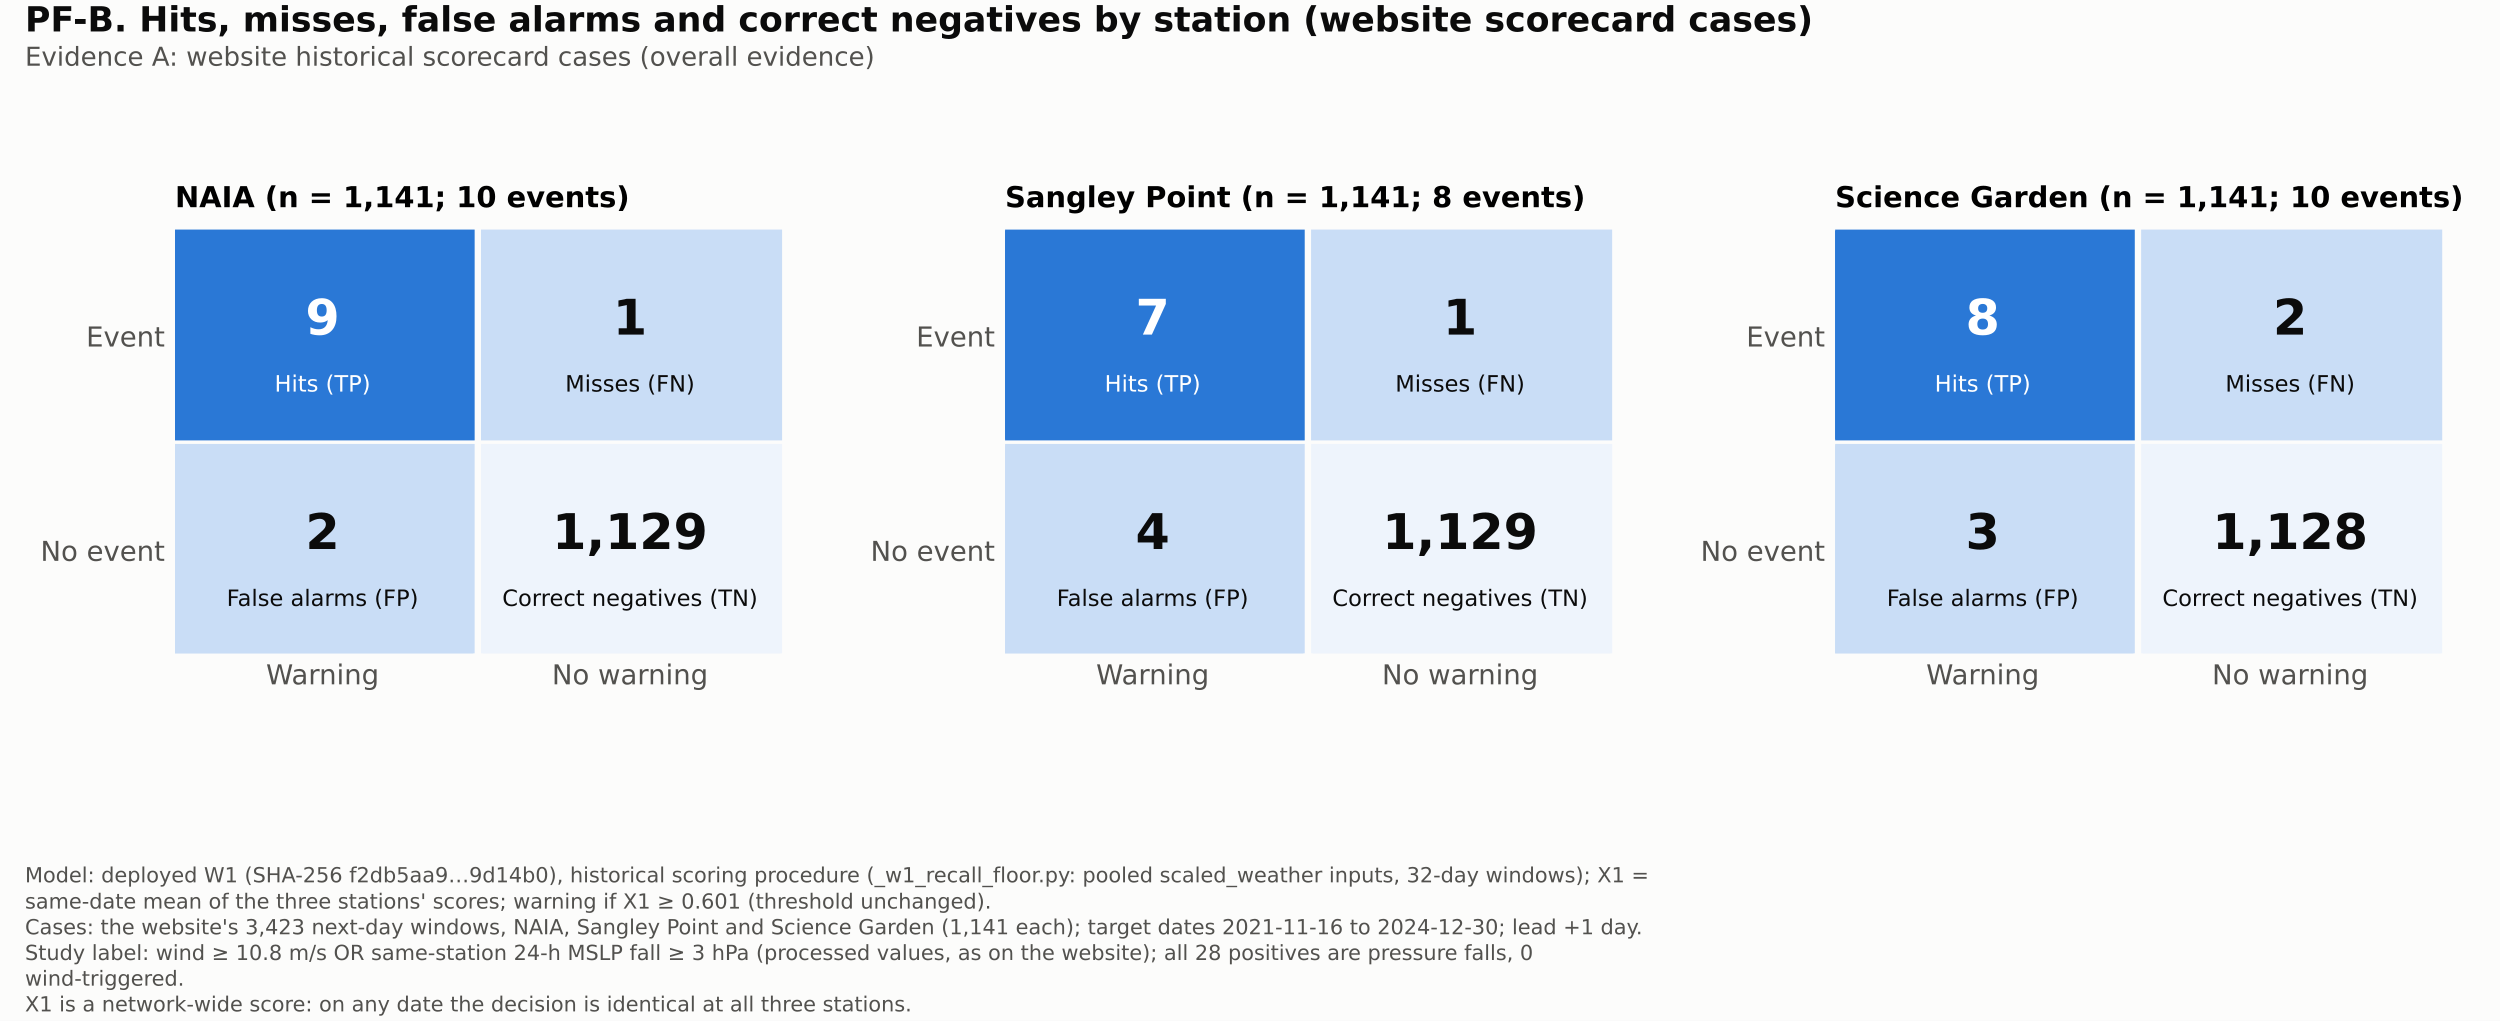
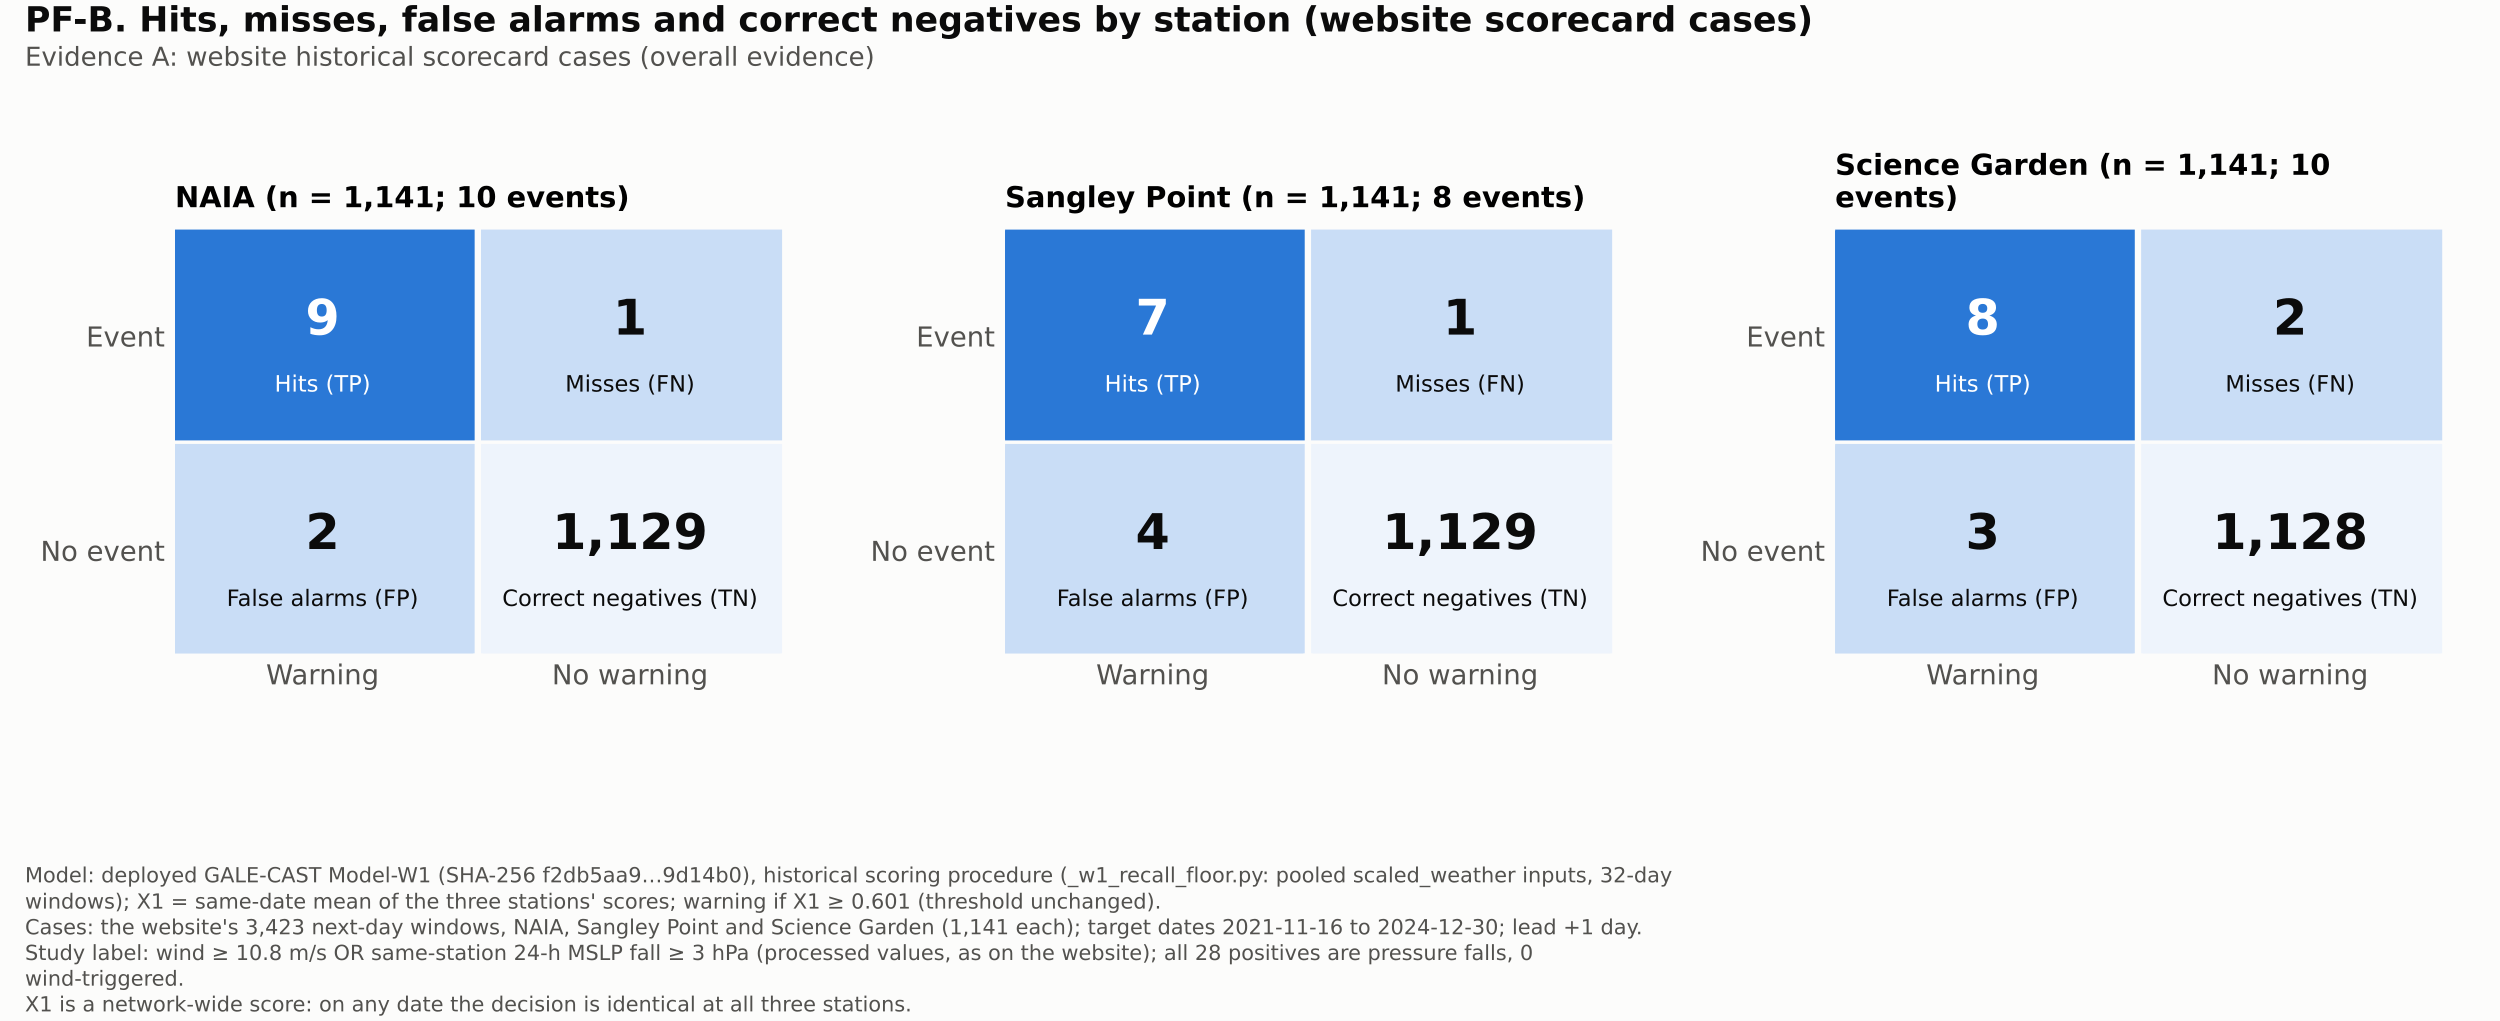
<svg xmlns="http://www.w3.org/2000/svg" width="864pt" height="352.8pt" viewBox="0 0 864 352.8" version="1.1">
  <defs>
    <style type="text/css">*{stroke-linejoin: round; stroke-linecap: butt}</style>
  </defs>
  <g id="figure_1">
    <g id="patch_1">
      <path d="M 0 352.8  L 864 352.8  L 864 0  L 0 0  z " style="fill: #fcfcfb" />
    </g>
    <g id="axes_1">
      <g id="patch_2">
        <path d="M 60.48 225.792  L 272.977 225.792  L 272.977 77.616  L 60.48 77.616  z " style="fill: #fcfcfb" />
      </g>
      <g id="matplotlib.axis_1">
        <g id="xtick_1">
          <g id="line2d_1" />
          <g id="text_1">
            <text style="fill: #52514e; font: 9.5px 'DejaVu Sans'; text-anchor: middle" x="111.479" y="236.511" transform="rotate(-0 111.4794 236.5105)">Warning</text>
          </g>
        </g>
        <g id="xtick_2">
          <g id="line2d_2" />
          <g id="text_2">
            <text style="fill: #52514e; font: 9.5px 'DejaVu Sans'; text-anchor: middle" x="217.728" y="236.511" transform="rotate(-0 217.728 236.5105)">No warning</text>
          </g>
        </g>
      </g>
      <g id="matplotlib.axis_2">
        <g id="ytick_1">
          <g id="line2d_3" />
          <g id="text_3">
            <text style="fill: #52514e; font: 9.5px 'DejaVu Sans'; text-anchor: end" x="56.98" y="119.751" transform="rotate(-0 56.98 119.751)">Event</text>
          </g>
        </g>
        <g id="ytick_2">
          <g id="line2d_4" />
          <g id="text_4">
            <text style="fill: #52514e; font: 9.5px 'DejaVu Sans'; text-anchor: end" x="56.98" y="193.839" transform="rotate(-0 56.98 193.839)">No event</text>
          </g>
        </g>
      </g>
      <g id="patch_3">
-         <path d="M 60.48 151.704  L 163.541 151.704  L 163.541 79.839  L 60.48 79.839  z " clip-path="url(#p8f81ddf5f2)" style="fill: #2a78d6; stroke: #2a78d6; stroke-linejoin: miter" />
+         <path d="M 60.48 151.704  L 163.541 151.704  L 163.541 79.839  L 60.48 79.839  z " clip-path="url(#p9ecf8f31fd)" style="fill: #2a78d6; stroke: #2a78d6; stroke-linejoin: miter" />
      </g>
      <g id="patch_4">
-         <path d="M 166.729 151.704  L 269.79 151.704  L 269.79 79.839  L 166.729 79.839  z " clip-path="url(#p8f81ddf5f2)" style="fill: #c9ddf6; stroke: #c9ddf6; stroke-linejoin: miter" />
+         <path d="M 166.729 151.704  L 269.79 151.704  L 269.79 79.839  L 166.729 79.839  z " clip-path="url(#p9ecf8f31fd)" style="fill: #c9ddf6; stroke: #c9ddf6; stroke-linejoin: miter" />
      </g>
      <g id="patch_5">
-         <path d="M 60.48 225.792  L 163.541 225.792  L 163.541 153.927  L 60.48 153.927  z " clip-path="url(#p8f81ddf5f2)" style="fill: #c9ddf6; stroke: #c9ddf6; stroke-linejoin: miter" />
+         <path d="M 60.48 225.792  L 163.541 225.792  L 163.541 153.927  L 60.48 153.927  z " clip-path="url(#p9ecf8f31fd)" style="fill: #c9ddf6; stroke: #c9ddf6; stroke-linejoin: miter" />
      </g>
      <g id="patch_6">
-         <path d="M 166.729 225.792  L 269.79 225.792  L 269.79 153.927  L 166.729 153.927  z " clip-path="url(#p8f81ddf5f2)" style="fill: #eef4fc; stroke: #eef4fc; stroke-linejoin: miter" />
+         <path d="M 166.729 225.792  L 269.79 225.792  L 269.79 153.927  L 166.729 153.927  z " clip-path="url(#p9ecf8f31fd)" style="fill: #eef4fc; stroke: #eef4fc; stroke-linejoin: miter" />
      </g>
      <g id="text_5">
        <text style="fill: #ffffff; font: 700 17px 'DejaVu Sans'; text-anchor: middle" x="111.479" y="115.647" transform="rotate(-0 111.4794 115.6465)">9</text>
      </g>
      <g id="text_6">
        <text style="fill: #ffffff; font: 7.8px 'DejaVu Sans'; text-anchor: middle" x="111.479" y="135.334" transform="rotate(-0 111.4794 135.3343)">Hits (TP)</text>
      </g>
      <g id="text_7">
        <text style="fill: #0b0b0b; font: 700 17px 'DejaVu Sans'; text-anchor: middle" x="217.728" y="115.647" transform="rotate(-0 217.728 115.6465)">1</text>
      </g>
      <g id="text_8">
        <text style="fill: #0b0b0b; font: 7.8px 'DejaVu Sans'; text-anchor: middle" x="217.728" y="135.334" transform="rotate(-0 217.728 135.3343)">Misses (FN)</text>
      </g>
      <g id="text_9">
        <text style="fill: #0b0b0b; font: 700 17px 'DejaVu Sans'; text-anchor: middle" x="111.479" y="189.735" transform="rotate(-0 111.4794 189.7345)">2</text>
      </g>
      <g id="text_10">
        <text style="fill: #0b0b0b; font: 7.8px 'DejaVu Sans'; text-anchor: middle" x="111.479" y="209.422" transform="rotate(-0 111.4794 209.4223)">False alarms (FP)</text>
      </g>
      <g id="text_11">
        <text style="fill: #0b0b0b; font: 700 17px 'DejaVu Sans'; text-anchor: middle" x="217.728" y="189.735" transform="rotate(-0 217.728 189.7345)">1,129</text>
      </g>
      <g id="text_12">
        <text style="fill: #0b0b0b; font: 7.8px 'DejaVu Sans'; text-anchor: middle" x="217.728" y="209.422" transform="rotate(-0 217.728 209.4223)">Correct negatives (TN)</text>
      </g>
      <g id="text_13">
        <text style="font: 600 10px 'DejaVu Sans'; text-anchor: start" x="60.48" y="71.616" transform="rotate(-0 60.48 71.616)">NAIA (n = 1,141; 10 events)</text>
      </g>
    </g>
    <g id="axes_2">
      <g id="patch_7">
        <path d="M 347.351 225.792  L 559.849 225.792  L 559.849 77.616  L 347.351 77.616  z " style="fill: #fcfcfb" />
      </g>
      <g id="matplotlib.axis_3">
        <g id="xtick_3">
          <g id="line2d_5" />
          <g id="text_14">
            <text style="fill: #52514e; font: 9.5px 'DejaVu Sans'; text-anchor: middle" x="398.351" y="236.511" transform="rotate(-0 398.3507 236.5105)">Warning</text>
          </g>
        </g>
        <g id="xtick_4">
          <g id="line2d_6" />
          <g id="text_15">
            <text style="fill: #52514e; font: 9.5px 'DejaVu Sans'; text-anchor: middle" x="504.599" y="236.511" transform="rotate(-0 504.5994 236.5105)">No warning</text>
          </g>
        </g>
      </g>
      <g id="matplotlib.axis_4">
        <g id="ytick_3">
          <g id="line2d_7" />
          <g id="text_16">
            <text style="fill: #52514e; font: 9.5px 'DejaVu Sans'; text-anchor: end" x="343.851" y="119.751" transform="rotate(-0 343.8514 119.751)">Event</text>
          </g>
        </g>
        <g id="ytick_4">
          <g id="line2d_8" />
          <g id="text_17">
            <text style="fill: #52514e; font: 9.5px 'DejaVu Sans'; text-anchor: end" x="343.851" y="193.839" transform="rotate(-0 343.8514 193.839)">No event</text>
          </g>
        </g>
      </g>
      <g id="patch_8">
-         <path d="M 347.351 151.704  L 450.413 151.704  L 450.413 79.839  L 347.351 79.839  z " clip-path="url(#pfc7e0ddcfc)" style="fill: #2a78d6; stroke: #2a78d6; stroke-linejoin: miter" />
+         <path d="M 347.351 151.704  L 450.413 151.704  L 450.413 79.839  L 347.351 79.839  z " clip-path="url(#p743e6a4725)" style="fill: #2a78d6; stroke: #2a78d6; stroke-linejoin: miter" />
      </g>
      <g id="patch_9">
-         <path d="M 453.6 151.704  L 556.661 151.704  L 556.661 79.839  L 453.6 79.839  z " clip-path="url(#pfc7e0ddcfc)" style="fill: #c9ddf6; stroke: #c9ddf6; stroke-linejoin: miter" />
+         <path d="M 453.6 151.704  L 556.661 151.704  L 556.661 79.839  L 453.6 79.839  z " clip-path="url(#p743e6a4725)" style="fill: #c9ddf6; stroke: #c9ddf6; stroke-linejoin: miter" />
      </g>
      <g id="patch_10">
-         <path d="M 347.351 225.792  L 450.413 225.792  L 450.413 153.927  L 347.351 153.927  z " clip-path="url(#pfc7e0ddcfc)" style="fill: #c9ddf6; stroke: #c9ddf6; stroke-linejoin: miter" />
+         <path d="M 347.351 225.792  L 450.413 225.792  L 450.413 153.927  L 347.351 153.927  z " clip-path="url(#p743e6a4725)" style="fill: #c9ddf6; stroke: #c9ddf6; stroke-linejoin: miter" />
      </g>
      <g id="patch_11">
-         <path d="M 453.6 225.792  L 556.661 225.792  L 556.661 153.927  L 453.6 153.927  z " clip-path="url(#pfc7e0ddcfc)" style="fill: #eef4fc; stroke: #eef4fc; stroke-linejoin: miter" />
+         <path d="M 453.6 225.792  L 556.661 225.792  L 556.661 153.927  L 453.6 153.927  z " clip-path="url(#p743e6a4725)" style="fill: #eef4fc; stroke: #eef4fc; stroke-linejoin: miter" />
      </g>
      <g id="text_18">
        <text style="fill: #ffffff; font: 700 17px 'DejaVu Sans'; text-anchor: middle" x="398.351" y="115.647" transform="rotate(-0 398.3507 115.6465)">7</text>
      </g>
      <g id="text_19">
        <text style="fill: #ffffff; font: 7.8px 'DejaVu Sans'; text-anchor: middle" x="398.351" y="135.334" transform="rotate(-0 398.3507 135.3343)">Hits (TP)</text>
      </g>
      <g id="text_20">
        <text style="fill: #0b0b0b; font: 700 17px 'DejaVu Sans'; text-anchor: middle" x="504.599" y="115.647" transform="rotate(-0 504.5994 115.6465)">1</text>
      </g>
      <g id="text_21">
        <text style="fill: #0b0b0b; font: 7.8px 'DejaVu Sans'; text-anchor: middle" x="504.599" y="135.334" transform="rotate(-0 504.5994 135.3343)">Misses (FN)</text>
      </g>
      <g id="text_22">
        <text style="fill: #0b0b0b; font: 700 17px 'DejaVu Sans'; text-anchor: middle" x="398.351" y="189.735" transform="rotate(-0 398.3507 189.7345)">4</text>
      </g>
      <g id="text_23">
        <text style="fill: #0b0b0b; font: 7.8px 'DejaVu Sans'; text-anchor: middle" x="398.351" y="209.422" transform="rotate(-0 398.3507 209.4223)">False alarms (FP)</text>
      </g>
      <g id="text_24">
        <text style="fill: #0b0b0b; font: 700 17px 'DejaVu Sans'; text-anchor: middle" x="504.599" y="189.735" transform="rotate(-0 504.5994 189.7345)">1,129</text>
      </g>
      <g id="text_25">
        <text style="fill: #0b0b0b; font: 7.8px 'DejaVu Sans'; text-anchor: middle" x="504.599" y="209.422" transform="rotate(-0 504.5994 209.4223)">Correct negatives (TN)</text>
      </g>
      <g id="text_26">
        <text style="font: 600 10px 'DejaVu Sans'; text-anchor: start" x="347.351" y="71.616" transform="rotate(-0 347.3514 71.616)">Sangley Point (n = 1,141; 8 events)</text>
      </g>
    </g>
    <g id="axes_3">
      <g id="patch_12">
        <path d="M 634.223 225.792  L 846.72 225.792  L 846.72 77.616  L 634.223 77.616  z " style="fill: #fcfcfb" />
      </g>
      <g id="matplotlib.axis_5">
        <g id="xtick_5">
          <g id="line2d_9" />
          <g id="text_27">
            <text style="fill: #52514e; font: 9.5px 'DejaVu Sans'; text-anchor: middle" x="685.222" y="236.511" transform="rotate(-0 685.2221 236.5105)">Warning</text>
          </g>
        </g>
        <g id="xtick_6">
          <g id="line2d_10" />
          <g id="text_28">
            <text style="fill: #52514e; font: 9.5px 'DejaVu Sans'; text-anchor: middle" x="791.471" y="236.511" transform="rotate(-0 791.4707 236.5105)">No warning</text>
          </g>
        </g>
      </g>
      <g id="matplotlib.axis_6">
        <g id="ytick_5">
          <g id="line2d_11" />
          <g id="text_29">
            <text style="fill: #52514e; font: 9.5px 'DejaVu Sans'; text-anchor: end" x="630.723" y="119.751" transform="rotate(-0 630.7227 119.751)">Event</text>
          </g>
        </g>
        <g id="ytick_6">
          <g id="line2d_12" />
          <g id="text_30">
            <text style="fill: #52514e; font: 9.5px 'DejaVu Sans'; text-anchor: end" x="630.723" y="193.839" transform="rotate(-0 630.7227 193.839)">No event</text>
          </g>
        </g>
      </g>
      <g id="patch_13">
-         <path d="M 634.223 151.704  L 737.284 151.704  L 737.284 79.839  L 634.223 79.839  z " clip-path="url(#p33f9f4d85d)" style="fill: #2a78d6; stroke: #2a78d6; stroke-linejoin: miter" />
+         <path d="M 634.223 151.704  L 737.284 151.704  L 737.284 79.839  L 634.223 79.839  z " clip-path="url(#pbf9581f77d)" style="fill: #2a78d6; stroke: #2a78d6; stroke-linejoin: miter" />
      </g>
      <g id="patch_14">
-         <path d="M 740.471 151.704  L 843.533 151.704  L 843.533 79.839  L 740.471 79.839  z " clip-path="url(#p33f9f4d85d)" style="fill: #c9ddf6; stroke: #c9ddf6; stroke-linejoin: miter" />
+         <path d="M 740.471 151.704  L 843.533 151.704  L 843.533 79.839  L 740.471 79.839  z " clip-path="url(#pbf9581f77d)" style="fill: #c9ddf6; stroke: #c9ddf6; stroke-linejoin: miter" />
      </g>
      <g id="patch_15">
-         <path d="M 634.223 225.792  L 737.284 225.792  L 737.284 153.927  L 634.223 153.927  z " clip-path="url(#p33f9f4d85d)" style="fill: #c9ddf6; stroke: #c9ddf6; stroke-linejoin: miter" />
+         <path d="M 634.223 225.792  L 737.284 225.792  L 737.284 153.927  L 634.223 153.927  z " clip-path="url(#pbf9581f77d)" style="fill: #c9ddf6; stroke: #c9ddf6; stroke-linejoin: miter" />
      </g>
      <g id="patch_16">
-         <path d="M 740.471 225.792  L 843.533 225.792  L 843.533 153.927  L 740.471 153.927  z " clip-path="url(#p33f9f4d85d)" style="fill: #eef4fc; stroke: #eef4fc; stroke-linejoin: miter" />
+         <path d="M 740.471 225.792  L 843.533 225.792  L 843.533 153.927  L 740.471 153.927  z " clip-path="url(#pbf9581f77d)" style="fill: #eef4fc; stroke: #eef4fc; stroke-linejoin: miter" />
      </g>
      <g id="text_31">
        <text style="fill: #ffffff; font: 700 17px 'DejaVu Sans'; text-anchor: middle" x="685.222" y="115.647" transform="rotate(-0 685.2221 115.6465)">8</text>
      </g>
      <g id="text_32">
        <text style="fill: #ffffff; font: 7.8px 'DejaVu Sans'; text-anchor: middle" x="685.222" y="135.334" transform="rotate(-0 685.2221 135.3343)">Hits (TP)</text>
      </g>
      <g id="text_33">
        <text style="fill: #0b0b0b; font: 700 17px 'DejaVu Sans'; text-anchor: middle" x="791.471" y="115.647" transform="rotate(-0 791.4707 115.6465)">2</text>
      </g>
      <g id="text_34">
        <text style="fill: #0b0b0b; font: 7.8px 'DejaVu Sans'; text-anchor: middle" x="791.471" y="135.334" transform="rotate(-0 791.4707 135.3343)">Misses (FN)</text>
      </g>
      <g id="text_35">
        <text style="fill: #0b0b0b; font: 700 17px 'DejaVu Sans'; text-anchor: middle" x="685.222" y="189.735" transform="rotate(-0 685.2221 189.7345)">3</text>
      </g>
      <g id="text_36">
        <text style="fill: #0b0b0b; font: 7.8px 'DejaVu Sans'; text-anchor: middle" x="685.222" y="209.422" transform="rotate(-0 685.2221 209.4223)">False alarms (FP)</text>
      </g>
      <g id="text_37">
        <text style="fill: #0b0b0b; font: 700 17px 'DejaVu Sans'; text-anchor: middle" x="791.471" y="189.735" transform="rotate(-0 791.4707 189.7345)">1,128</text>
      </g>
      <g id="text_38">
        <text style="fill: #0b0b0b; font: 7.8px 'DejaVu Sans'; text-anchor: middle" x="791.471" y="209.422" transform="rotate(-0 791.4707 209.4223)">Correct negatives (TN)</text>
      </g>
      <g id="text_39">
-         <text style="font: 600 10px 'DejaVu Sans'; text-anchor: start" x="634.223" y="71.616" transform="rotate(-0 634.2227 71.616)">Science Garden (n = 1,141; 10 events)</text>
+         <text style="font: 600 10px 'DejaVu Sans'" transform="translate(634.2227 60.41819)">Science Garden (n = 1,141; 10</text>
+         <text style="font: 600 10px 'DejaVu Sans'" transform="translate(634.2227 71.616)">events)</text>
      </g>
    </g>
    <g id="text_40">
      <text style="fill: #0b0b0b; font: 700 12px 'DejaVu Sans'; text-anchor: start" x="8.64" y="10.882" transform="rotate(-0 8.64 10.88213)">PF-B. Hits, misses, false alarms and correct negatives by station (website scorecard cases)</text>
    </g>
    <g id="text_41">
      <text style="fill: #52514e; font: 9px 'DejaVu Sans'; text-anchor: start" x="8.64" y="22.715" transform="rotate(-0 8.64 22.71459)">Evidence A: website historical scorecard cases (overall evidence)</text>
    </g>
    <g id="text_42">
-       <text style="fill: #52514e; font: 7.2px 'DejaVu Sans'" transform="translate(8.64 304.9231)">Model: deployed W1 (SHA-256 f2db5aa9…9d14b0), historical scoring procedure (_w1_recall_floor.py: pooled scaled_weather inputs, 32-day windows); X1 =</text>
-       <text style="fill: #52514e; font: 7.2px 'DejaVu Sans'" transform="translate(8.64 314.0064)">same-date mean of the three stations' scores; warning if X1 ≥ 0.601 (threshold unchanged).</text>
+       <text style="fill: #52514e; font: 7.2px 'DejaVu Sans'" transform="translate(8.64 304.9231)">Model: deployed GALE-CAST Model-W1 (SHA-256 f2db5aa9…9d14b0), historical scoring procedure (_w1_recall_floor.py: pooled scaled_weather inputs, 32-day</text>
+       <text style="fill: #52514e; font: 7.2px 'DejaVu Sans'" transform="translate(8.64 314.0064)">windows); X1 = same-date mean of the three stations' scores; warning if X1 ≥ 0.601 (threshold unchanged).</text>
      <text style="fill: #52514e; font: 7.2px 'DejaVu Sans'" transform="translate(8.64 322.8895)">Cases: the website's 3,423 next-day windows, NAIA, Sangley Point and Science Garden (1,141 each); target dates 2021-11-16 to 2024-12-30; lead +1 day.</text>
      <text style="fill: #52514e; font: 7.2px 'DejaVu Sans'" transform="translate(8.64 331.7725)">Study label: wind ≥ 10.8 m/s OR same-station 24-h MSLP fall ≥ 3 hPa (processed values, as on the website); all 28 positives are pressure falls, 0</text>
      <text style="fill: #52514e; font: 7.2px 'DejaVu Sans'" transform="translate(8.64 340.6556)">wind-triggered.</text>
      <text style="fill: #52514e; font: 7.2px 'DejaVu Sans'" transform="translate(8.64 349.5386)">X1 is a network-wide score: on any date the decision is identical at all three stations.</text>
    </g>
  </g>
  <defs>
-     <clipPath id="p8f81ddf5f2">
+     <clipPath id="p9ecf8f31fd">
      <rect x="60.48" y="77.616" width="212.497" height="148.176" />
    </clipPath>
-     <clipPath id="pfc7e0ddcfc">
+     <clipPath id="p743e6a4725">
      <rect x="347.351" y="77.616" width="212.497" height="148.176" />
    </clipPath>
-     <clipPath id="p33f9f4d85d">
+     <clipPath id="pbf9581f77d">
      <rect x="634.223" y="77.616" width="212.497" height="148.176" />
    </clipPath>
  </defs>
</svg>
